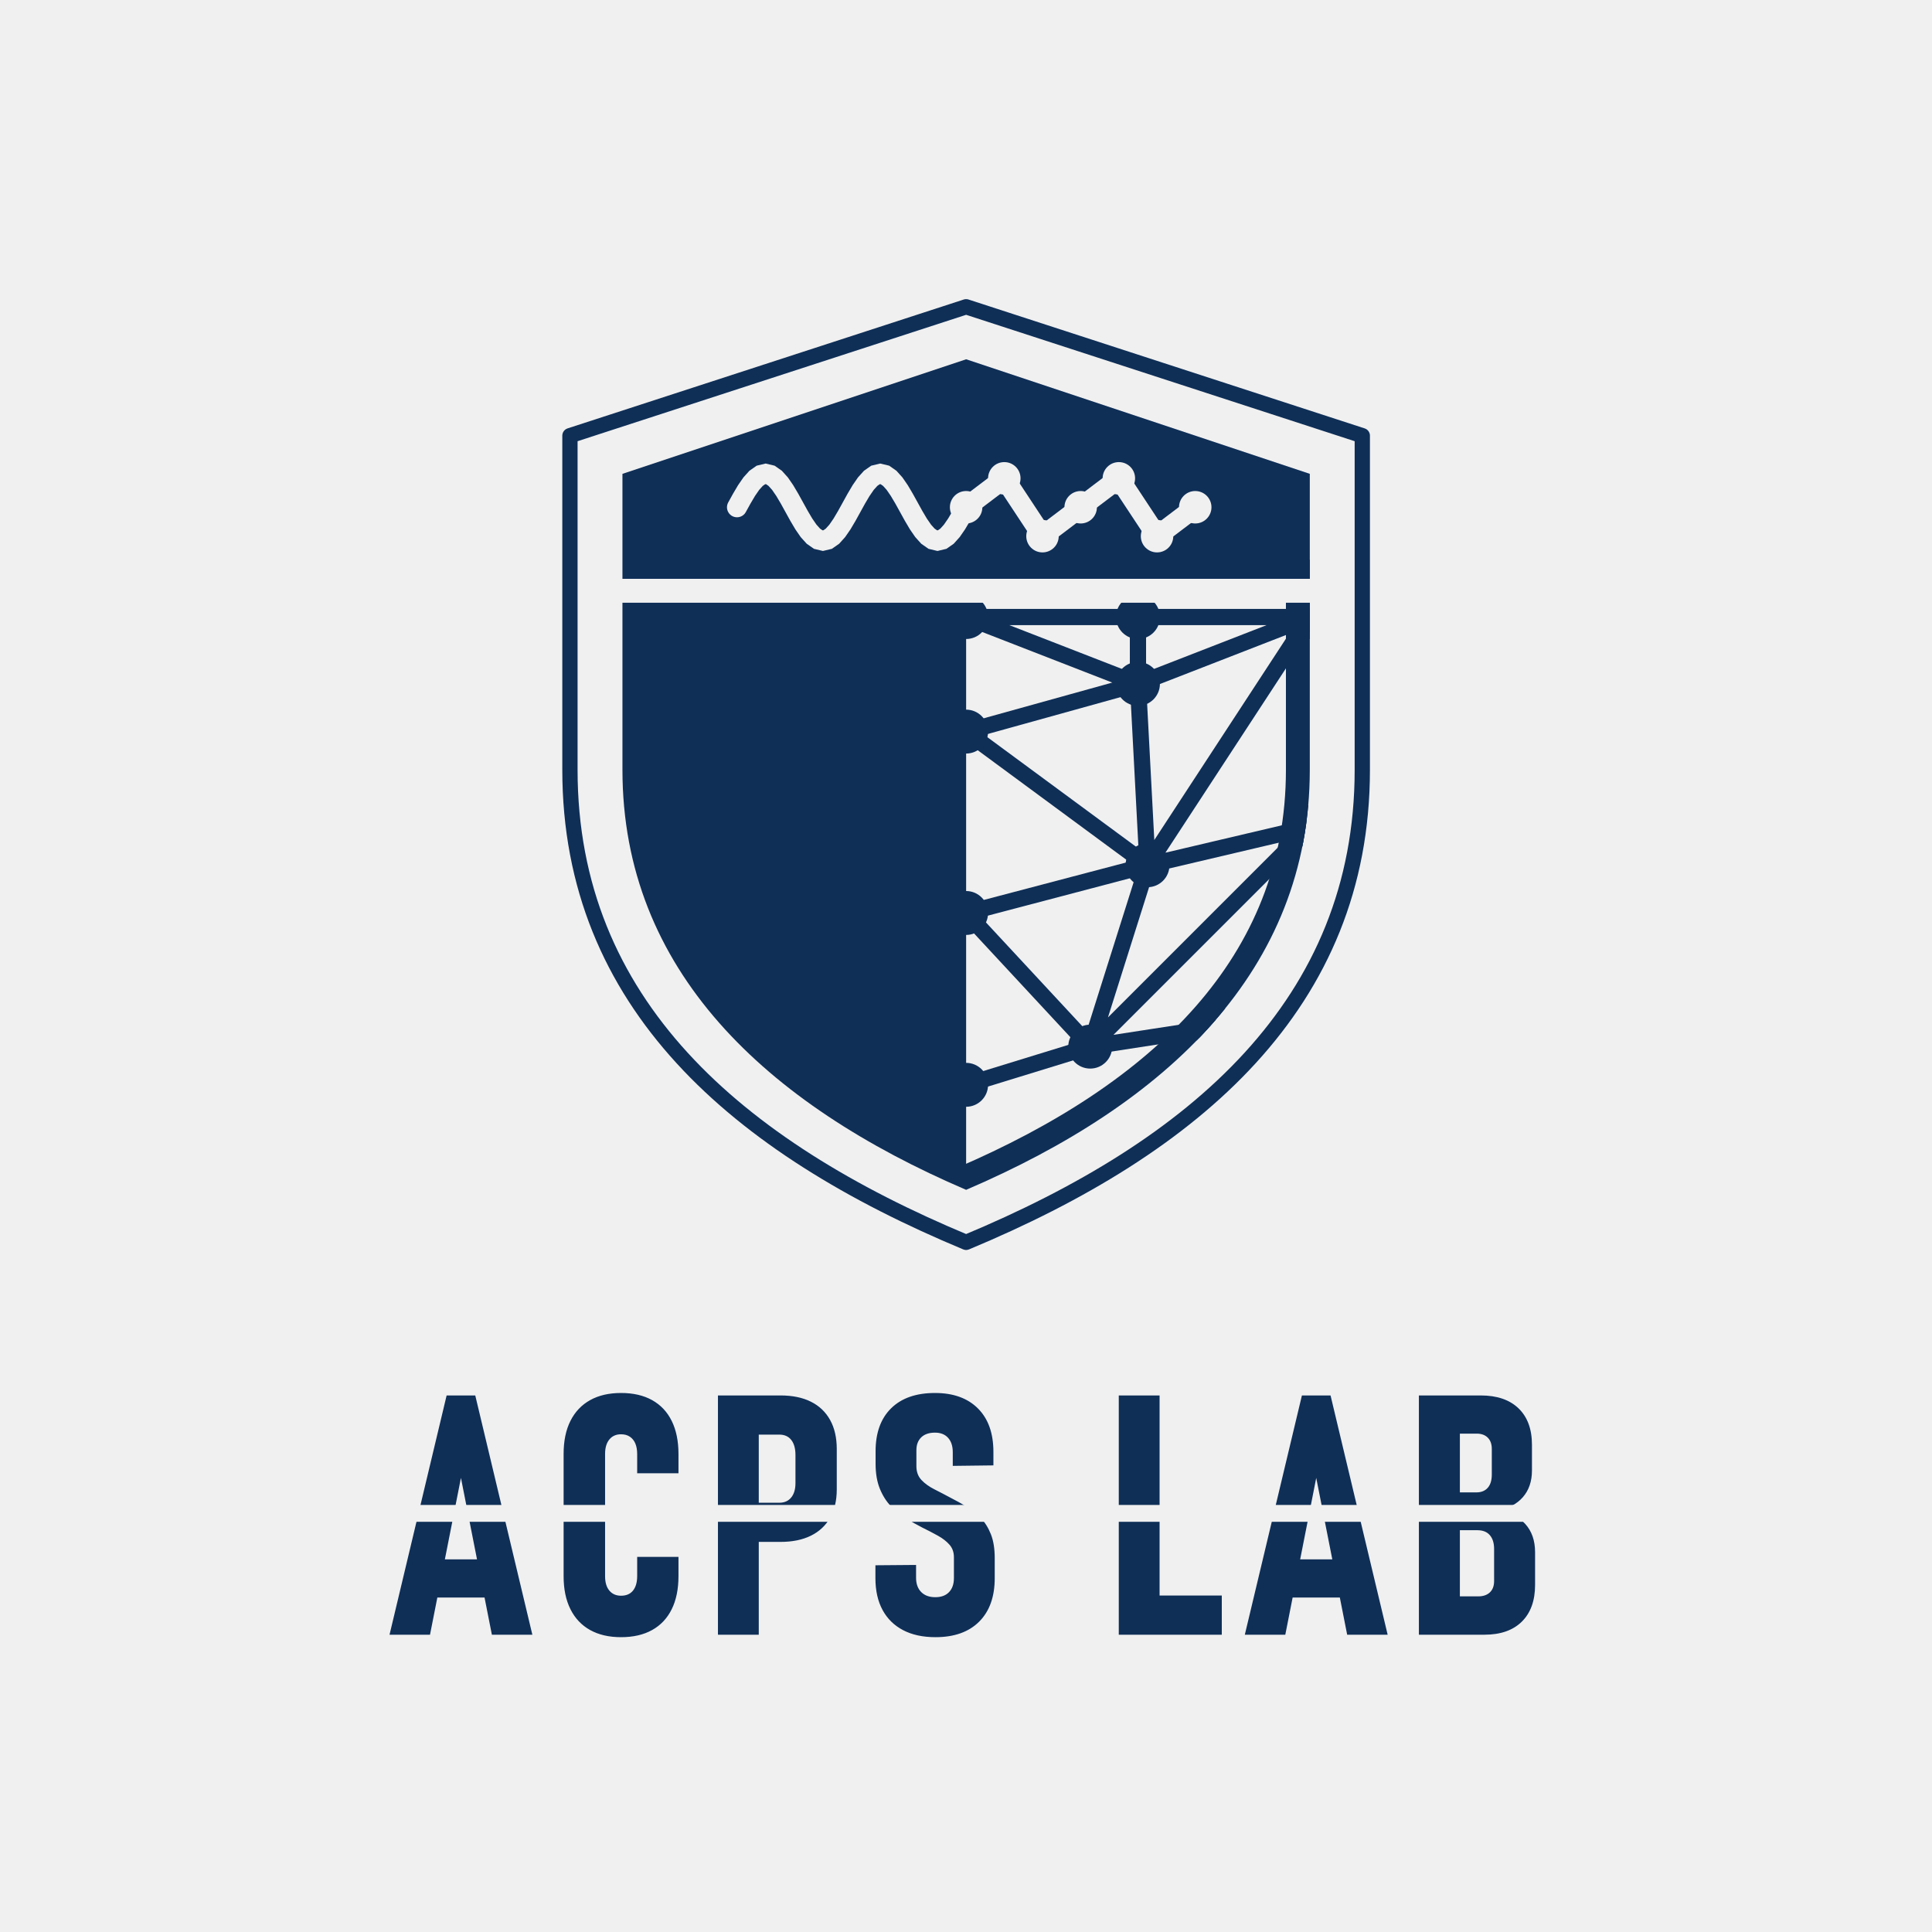
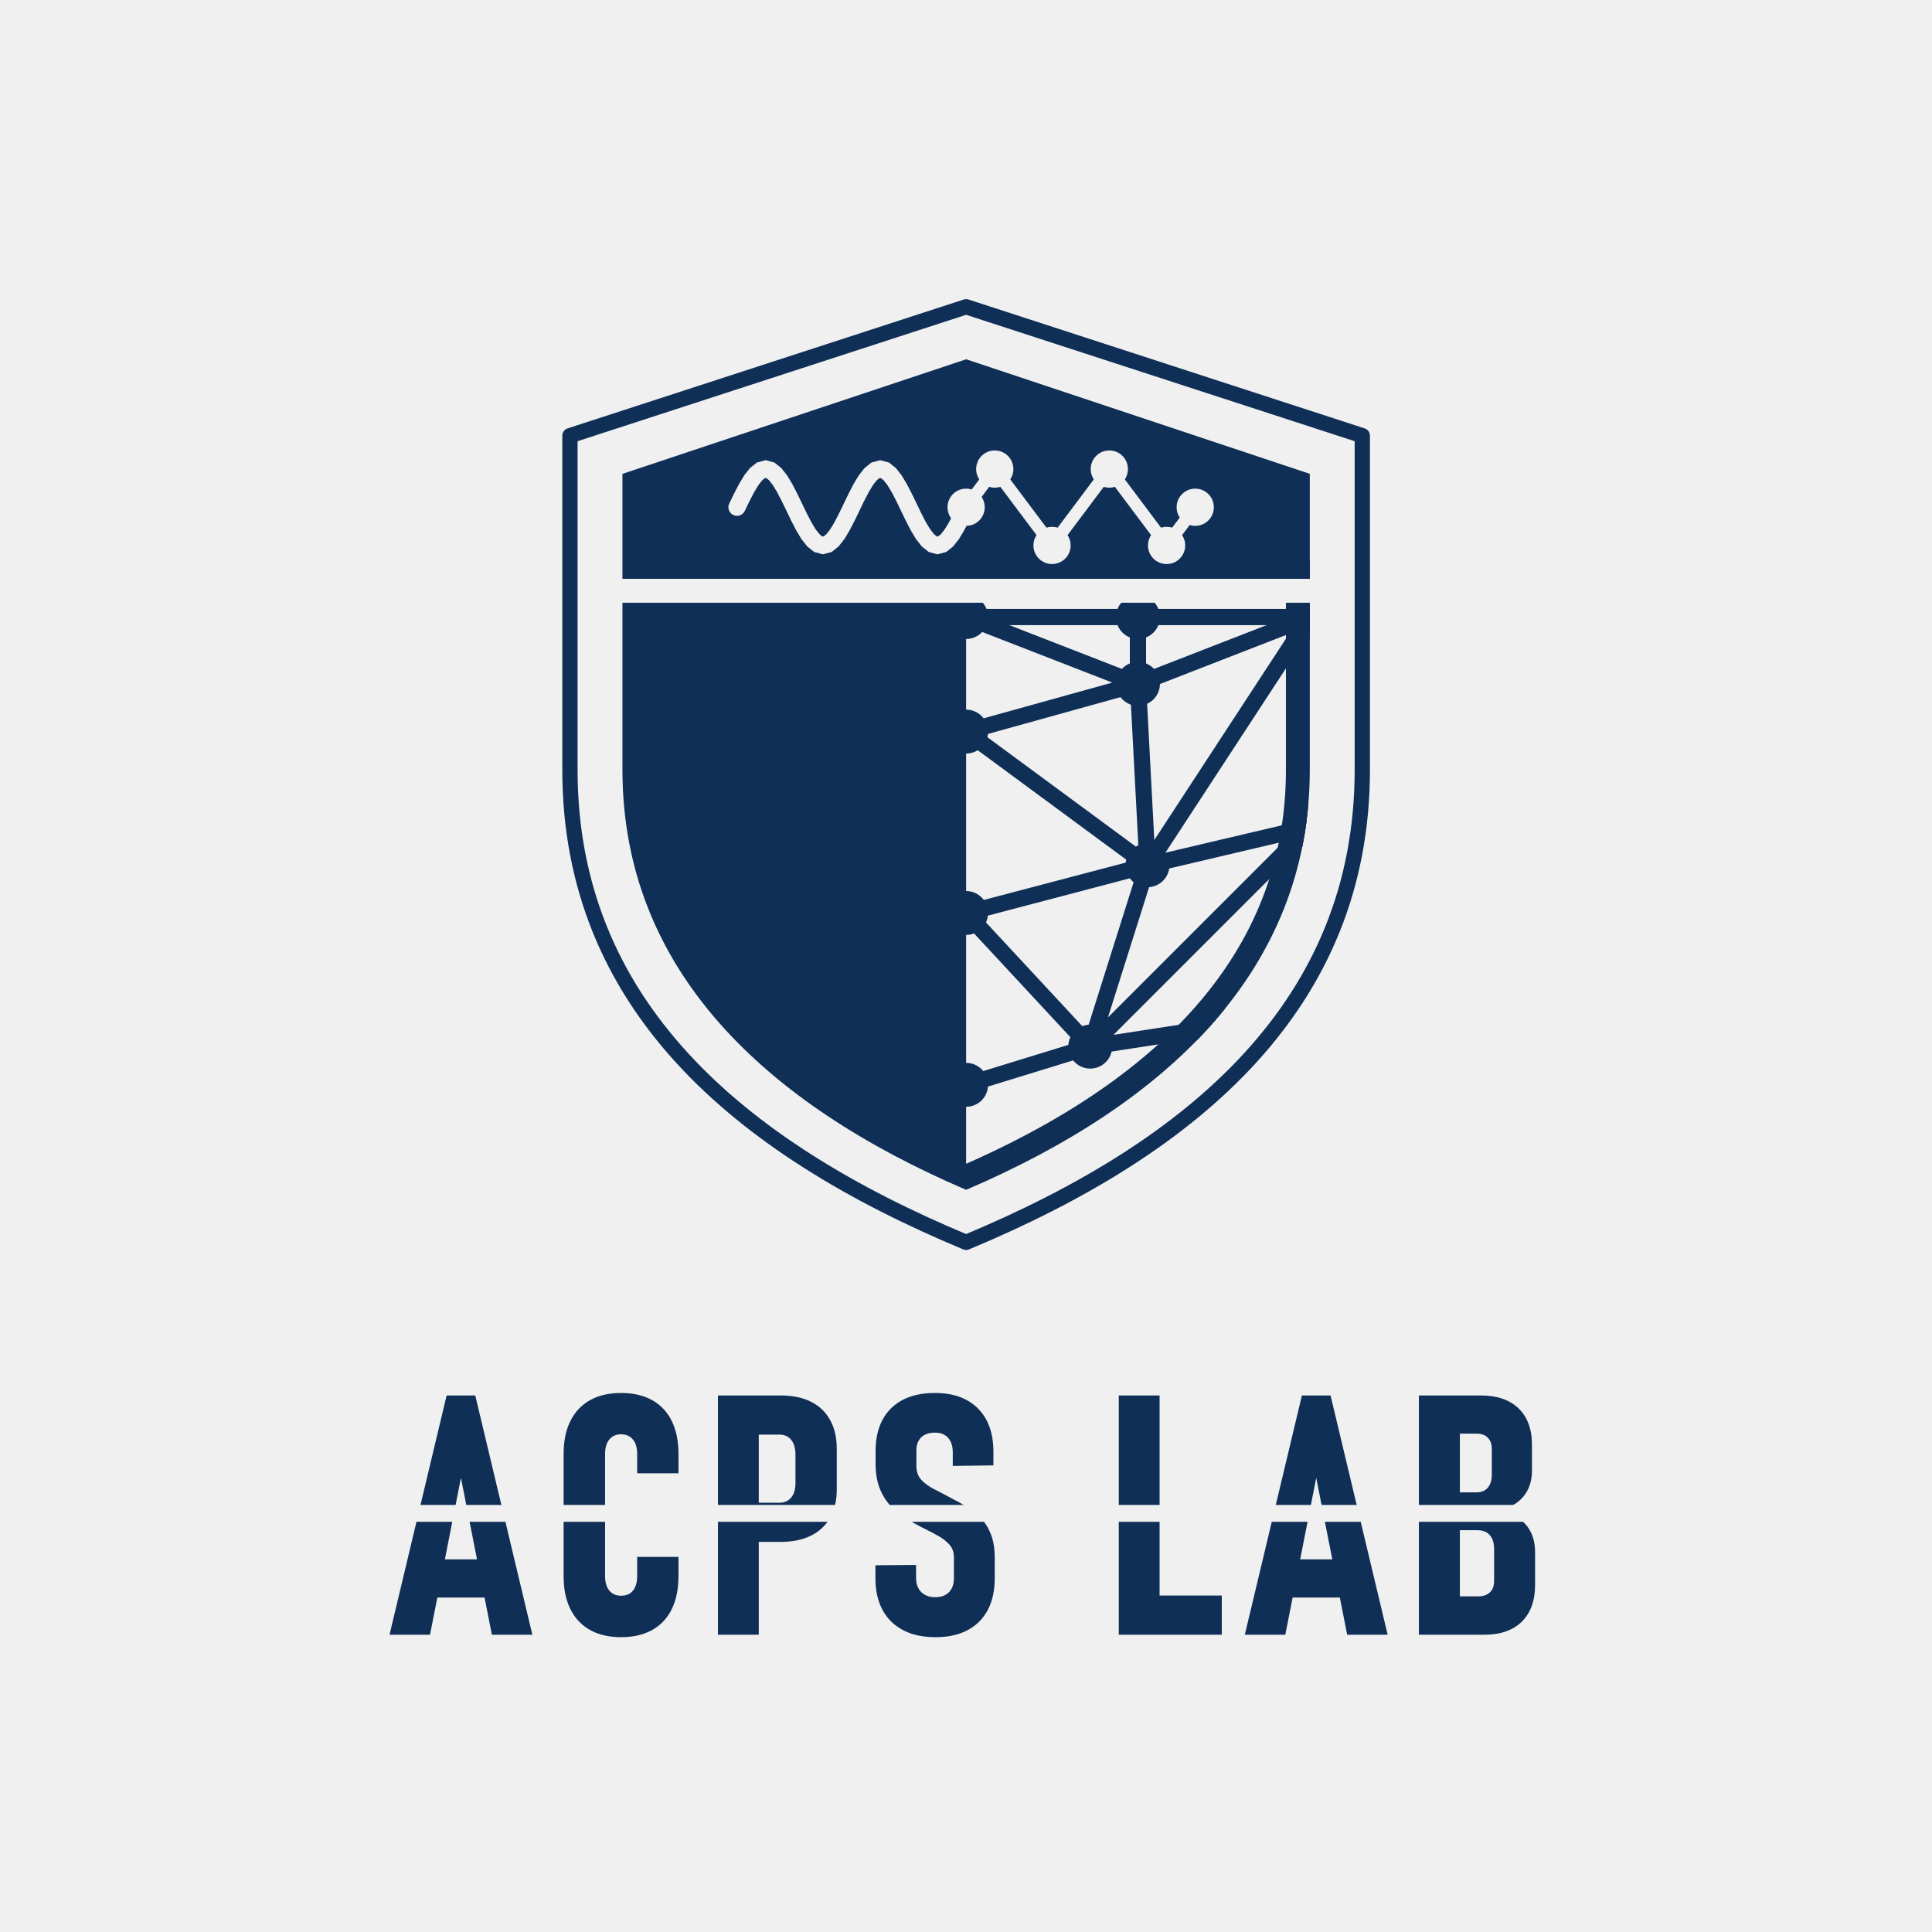
<svg xmlns="http://www.w3.org/2000/svg" viewBox="0 0 800 800" role="img" aria-labelledby="sl-t">
  <defs>
    <mask id="sl-st" maskUnits="userSpaceOnUse" x="-20" y="-120" width="384" height="160">
      <rect x="-20" y="-120" width="384" height="160" fill="#fff" />
      <rect x="-20" y="-38.5" width="384" height="5" fill="#000" />
    </mask>
  </defs>
  <g transform="translate(202.4 121.1) scale(1.9765)">
    <defs>
      <clipPath id="sl-clip">
        <path d="M100 14 L172 38 V100 C172 142 142 170 100 188 C58 170 28 142 28 100 V38 Z" />
      </clipPath>
      <mask id="sl-ko" maskUnits="userSpaceOnUse" x="0" y="0" width="200" height="200">
        <rect width="200" height="200" fill="#fff" />
-         <path d="M52.0 45.00 L53.0 43.19 L54.0 41.50 L55.0 40.05 L56.0 38.94 L57.0 38.24 L58.0 38.00 L59.0 38.24 L60.0 38.94 L61.0 40.05 L62.0 41.50 L63.0 43.19 L64.0 45.00 L65.0 46.81 L66.0 48.50 L67.0 49.95 L68.0 51.06 L69.0 51.76 L70.0 52.00 L71.0 51.76 L72.0 51.06 L73.0 49.95 L74.0 48.50 L75.0 46.81 L76.0 45.00 L77.0 43.19 L78.0 41.50 L79.0 40.05 L80.0 38.94 L81.0 38.24 L82.0 38.00 L83.0 38.24 L84.0 38.94 L85.0 40.05 L86.0 41.50 L87.0 43.19 L88.0 45.00 L89.0 46.81 L90.0 48.50 L91.0 49.95 L92.0 51.06 L93.0 51.76 L94.0 52.00 L95.0 51.76 L96.0 51.06 L97.0 49.95 L98.0 48.50 L99.0 46.81 L100.0 45.00" fill="none" stroke="#000" stroke-width="4.2" stroke-linecap="round" />
-         <path d="M100 45.00 L108 38.94 L116 51.06 L124 45.00 L132 38.94 L140 51.06 L148 45.00" fill="none" stroke="#000" stroke-width="4.2" stroke-linejoin="round" stroke-linecap="round" />
-         <circle cx="100" cy="45.00" r="3.4" fill="#000" />
-         <circle cx="108" cy="38.94" r="3.4" fill="#000" />
-         <circle cx="116" cy="51.06" r="3.4" fill="#000" />
-         <circle cx="124" cy="45.00" r="3.4" fill="#000" />
-         <circle cx="132" cy="38.94" r="3.4" fill="#000" />
-         <circle cx="140" cy="51.06" r="3.4" fill="#000" />
-         <circle cx="148" cy="45.00" r="3.4" fill="#000" />
+         <path d="M52.0 45.00 L53.0 42.93 L54.0 41.00 L55.0 39.34 L56.0 38.07 L57.0 37.27 L58.0 37.00 L59.0 37.27 L60.0 38.07 L61.0 39.34 L62.0 41.00 L63.0 42.93 L64.0 45.00 L65.0 47.07 L66.0 49.00 L67.0 50.66 L68.0 51.93 L69.0 52.73 L70.0 53.00 L71.0 52.73 L72.0 51.93 L73.0 50.66 L74.0 49.00 L75.0 47.07 L76.0 45.00 L77.0 42.93 L78.0 41.00 L79.0 39.34 L80.0 38.07 L81.0 37.27 L82.0 37.00 L83.0 37.27 L84.0 38.07 L85.0 39.34 L86.0 41.00 L87.0 42.93 L88.0 45.00 L89.0 47.07 L90.0 49.00 L91.0 50.66 L92.0 51.93 L93.0 52.73 L94.0 53.00 L95.0 52.73 L96.0 51.93 L97.0 50.66 L98.0 49.00 L99.0 47.07 L100.0 45.00" fill="none" stroke="#000" stroke-width="3.6" stroke-linecap="round" />
+         <path d="M100 45.00 L106 37.00 L118 53.00 L130 37.00 L142 53.00 L148 45.00" fill="none" stroke="#000" stroke-width="2.6" stroke-linejoin="miter" stroke-linecap="round" />
+         <circle cx="100" cy="45.00" r="3.9" fill="#000" />
+         <circle cx="106" cy="37.00" r="3.9" fill="#000" />
+         <circle cx="118" cy="53.00" r="3.9" fill="#000" />
+         <circle cx="130" cy="37.00" r="3.9" fill="#000" />
+         <circle cx="142" cy="53.00" r="3.9" fill="#000" />
+         <circle cx="148" cy="45.00" r="3.9" fill="#000" />
        <rect x="0" y="60" width="200" height="5" fill="#000" />
      </mask>
    </defs>
    <path d="M100 3 L183 30 V100 C183 149 148 179 100 199 C52 179 17 149 17 100 V30 Z" fill="none" stroke="#0f2f57" stroke-width="3.2" stroke-linejoin="round" />
    <g mask="url(#sl-ko)">
      <g clip-path="url(#sl-clip)">
        <rect x="0" y="0" width="200" height="62" fill="#0f2f57" />
        <rect x="0" y="62" width="100" height="140" fill="#0f2f57" />
      </g>
      <g clip-path="url(#sl-clip)">
        <path d="M172 56 V100 C172 142 142 170 100 188" fill="none" stroke="#0f2f57" stroke-width="10" stroke-linejoin="round" />
      </g>
      <g clip-path="url(#sl-clip)">
        <path d="M136 82 L172 68 M136 82 L100 92 M136 82 L138 120 M100 92 L138 120 M172 68 L138 120 M138 120 L172 112 M138 120 L100 130 M138 120 L126 158 M100 130 L126 158 M172 112 L126 158 M126 158 L100 166 M126 158 L152 154 M100 68 L136 82 M136 68 L136 82 M100 68 L172 68" fill="none" stroke="#0f2f57" stroke-width="3.4" stroke-linecap="round" />
        <g fill="#0f2f57">
          <circle cx="172" cy="68" r="4.6" />
          <circle cx="172" cy="112" r="4.6" />
          <circle cx="152" cy="154" r="4.6" />
          <circle cx="136" cy="82" r="4.6" />
          <circle cx="138" cy="120" r="4.6" />
          <circle cx="126" cy="158" r="4.6" />
          <circle cx="100" cy="92" r="4.6" />
          <circle cx="100" cy="130" r="4.6" />
          <circle cx="100" cy="166" r="4.6" />
          <circle cx="100" cy="68" r="4.6" />
          <circle cx="136" cy="68" r="4.6" />
        </g>
      </g>
    </g>
  </g>
  <path transform="translate(160.0 676.9) scale(1.3955)" d="M0.928 0.0 17.871 -70.996H26.367L43.311 0.0H31.299L22.119 -46.533L12.939 0.0ZM12.451 -11.035V-22.363H31.787V-11.035Z M69.625 0.732Q64.254 0.732 60.445 -1.392Q56.637 -3.516 54.61 -7.568Q52.584 -11.621 52.584 -17.334V-53.662Q52.584 -59.424 54.61 -63.452Q56.637 -67.48 60.445 -69.604Q64.254 -71.729 69.625 -71.729Q75.045 -71.729 78.854 -69.604Q82.662 -67.48 84.664 -63.428Q86.666 -59.375 86.666 -53.613V-47.9H74.41V-53.613Q74.41 -55.42 73.873 -56.714Q73.336 -58.008 72.262 -58.74Q71.188 -59.473 69.625 -59.473Q67.428 -59.473 66.158 -57.935Q64.889 -56.396 64.889 -53.662V-17.334Q64.889 -14.6 66.158 -13.086Q67.428 -11.572 69.625 -11.572Q71.969 -11.572 73.189 -13.11Q74.41 -14.648 74.41 -17.383V-23.096H86.666V-17.383Q86.666 -11.621 84.664 -7.568Q82.662 -3.516 78.854 -1.392Q75.045 0.732 69.625 0.732Z M104.045 -27.539V-39.16H116.594Q118.84 -39.16 120.109 -40.707Q121.379 -42.254 121.379 -44.971V-53.32Q121.379 -56.201 120.137 -57.788Q118.894 -59.375 116.594 -59.375H104.045V-70.996H116.936Q122.25 -70.996 125.965 -69.141Q129.68 -67.285 131.657 -63.721Q133.635 -60.156 133.635 -55.078V-43.115Q133.635 -38.184 131.648 -34.692Q129.662 -31.201 125.936 -29.37Q122.209 -27.539 116.936 -27.539ZM98.381 0.0V-70.996H110.49V0.0Z M162.928 0.732Q157.312 0.732 153.333 -1.343Q149.354 -3.418 147.229 -7.324Q145.105 -11.23 145.105 -16.797V-20.605L157.166 -20.703V-16.895Q157.166 -14.209 158.68 -12.671Q160.193 -11.133 162.879 -11.133Q165.516 -11.133 166.956 -12.646Q168.396 -14.16 168.396 -16.797V-22.998Q168.396 -25.195 167.103 -26.685Q165.809 -28.174 163.66 -29.37Q161.512 -30.566 159.021 -31.787Q156.629 -33.008 154.163 -34.521Q151.697 -36.035 149.671 -38.159Q147.645 -40.283 146.399 -43.359Q145.154 -46.436 145.154 -50.781V-54.443Q145.154 -62.646 149.769 -67.188Q154.383 -71.729 162.781 -71.729Q170.936 -71.729 175.525 -67.139Q180.115 -62.549 180.115 -54.248V-50.244L168.055 -50.098V-54.15Q168.055 -56.885 166.663 -58.423Q165.271 -59.961 162.781 -59.961Q160.145 -59.961 158.704 -58.569Q157.264 -57.178 157.264 -54.736V-50.0Q157.264 -47.51 158.753 -45.923Q160.242 -44.336 162.61 -43.14Q164.979 -41.943 167.615 -40.527Q169.91 -39.355 172.181 -37.988Q174.451 -36.621 176.331 -34.668Q178.211 -32.715 179.358 -29.834Q180.506 -26.953 180.506 -22.705V-16.797Q180.506 -8.496 175.892 -3.882Q171.277 0.732 162.928 0.732Z  M217.314 0.0V-70.996H229.424V0.0ZM222.295 0.0V-11.621H247.881V0.0Z M254.713 0.0 271.656 -70.996H280.152L297.096 0.0H285.084L275.904 -46.533L266.725 0.0ZM266.236 -11.035V-22.363H285.572V-11.035Z M313.303 0.0V-11.377H323.947Q326.193 -11.377 327.438 -12.573Q328.684 -13.77 328.684 -15.918V-25.439Q328.684 -28.076 327.414 -29.541Q326.145 -31.006 323.752 -31.006H313.303V-42.236H323.459Q325.607 -42.236 326.804 -43.604Q328.0 -44.971 328.0 -47.51V-55.127Q328.0 -57.275 326.804 -58.472Q325.607 -59.668 323.508 -59.668H313.303V-70.996H324.729Q331.955 -70.996 335.935 -67.163Q339.914 -63.33 339.914 -56.348V-48.73Q339.914 -43.896 337.204 -40.796Q334.494 -37.695 329.562 -36.865Q334.934 -36.133 337.888 -32.91Q340.842 -29.688 340.842 -24.463V-14.795Q340.842 -7.764 336.911 -3.882Q332.98 0.0 325.803 0.0ZM306.369 0.0V-70.996H318.527V0.0Z" fill="#0f2f57" mask="url(#sl-st)" />
</svg>
